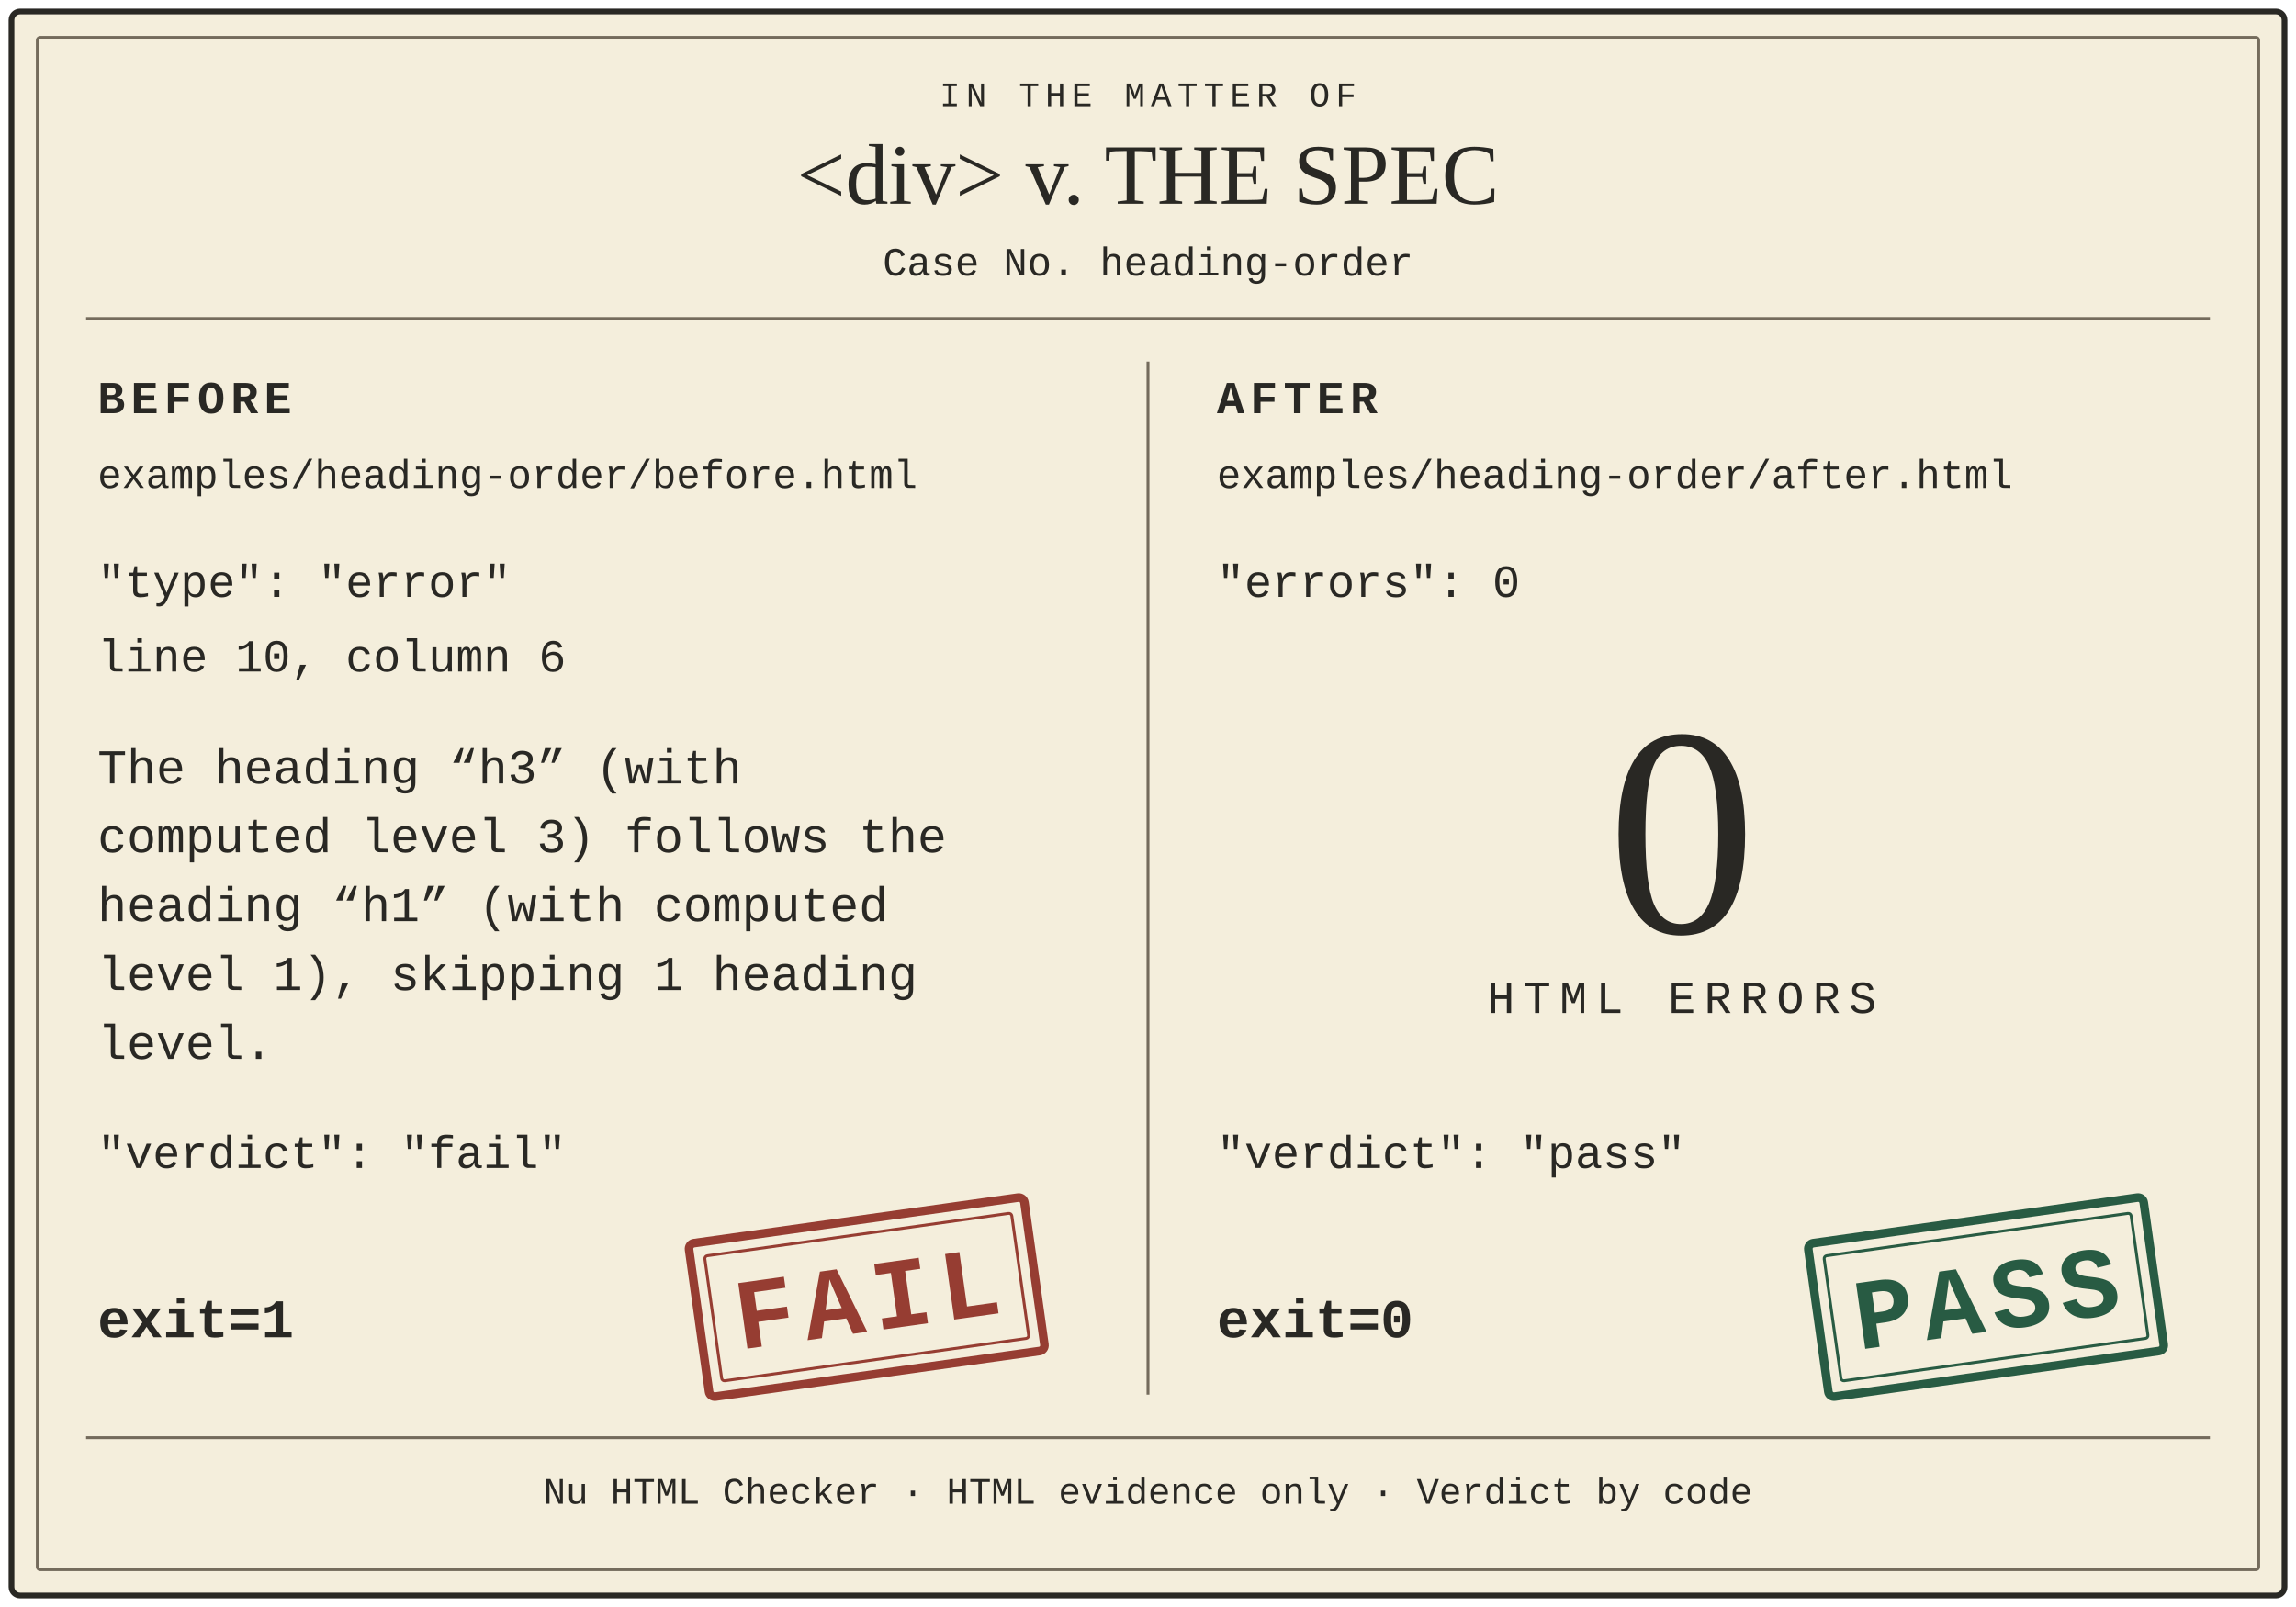
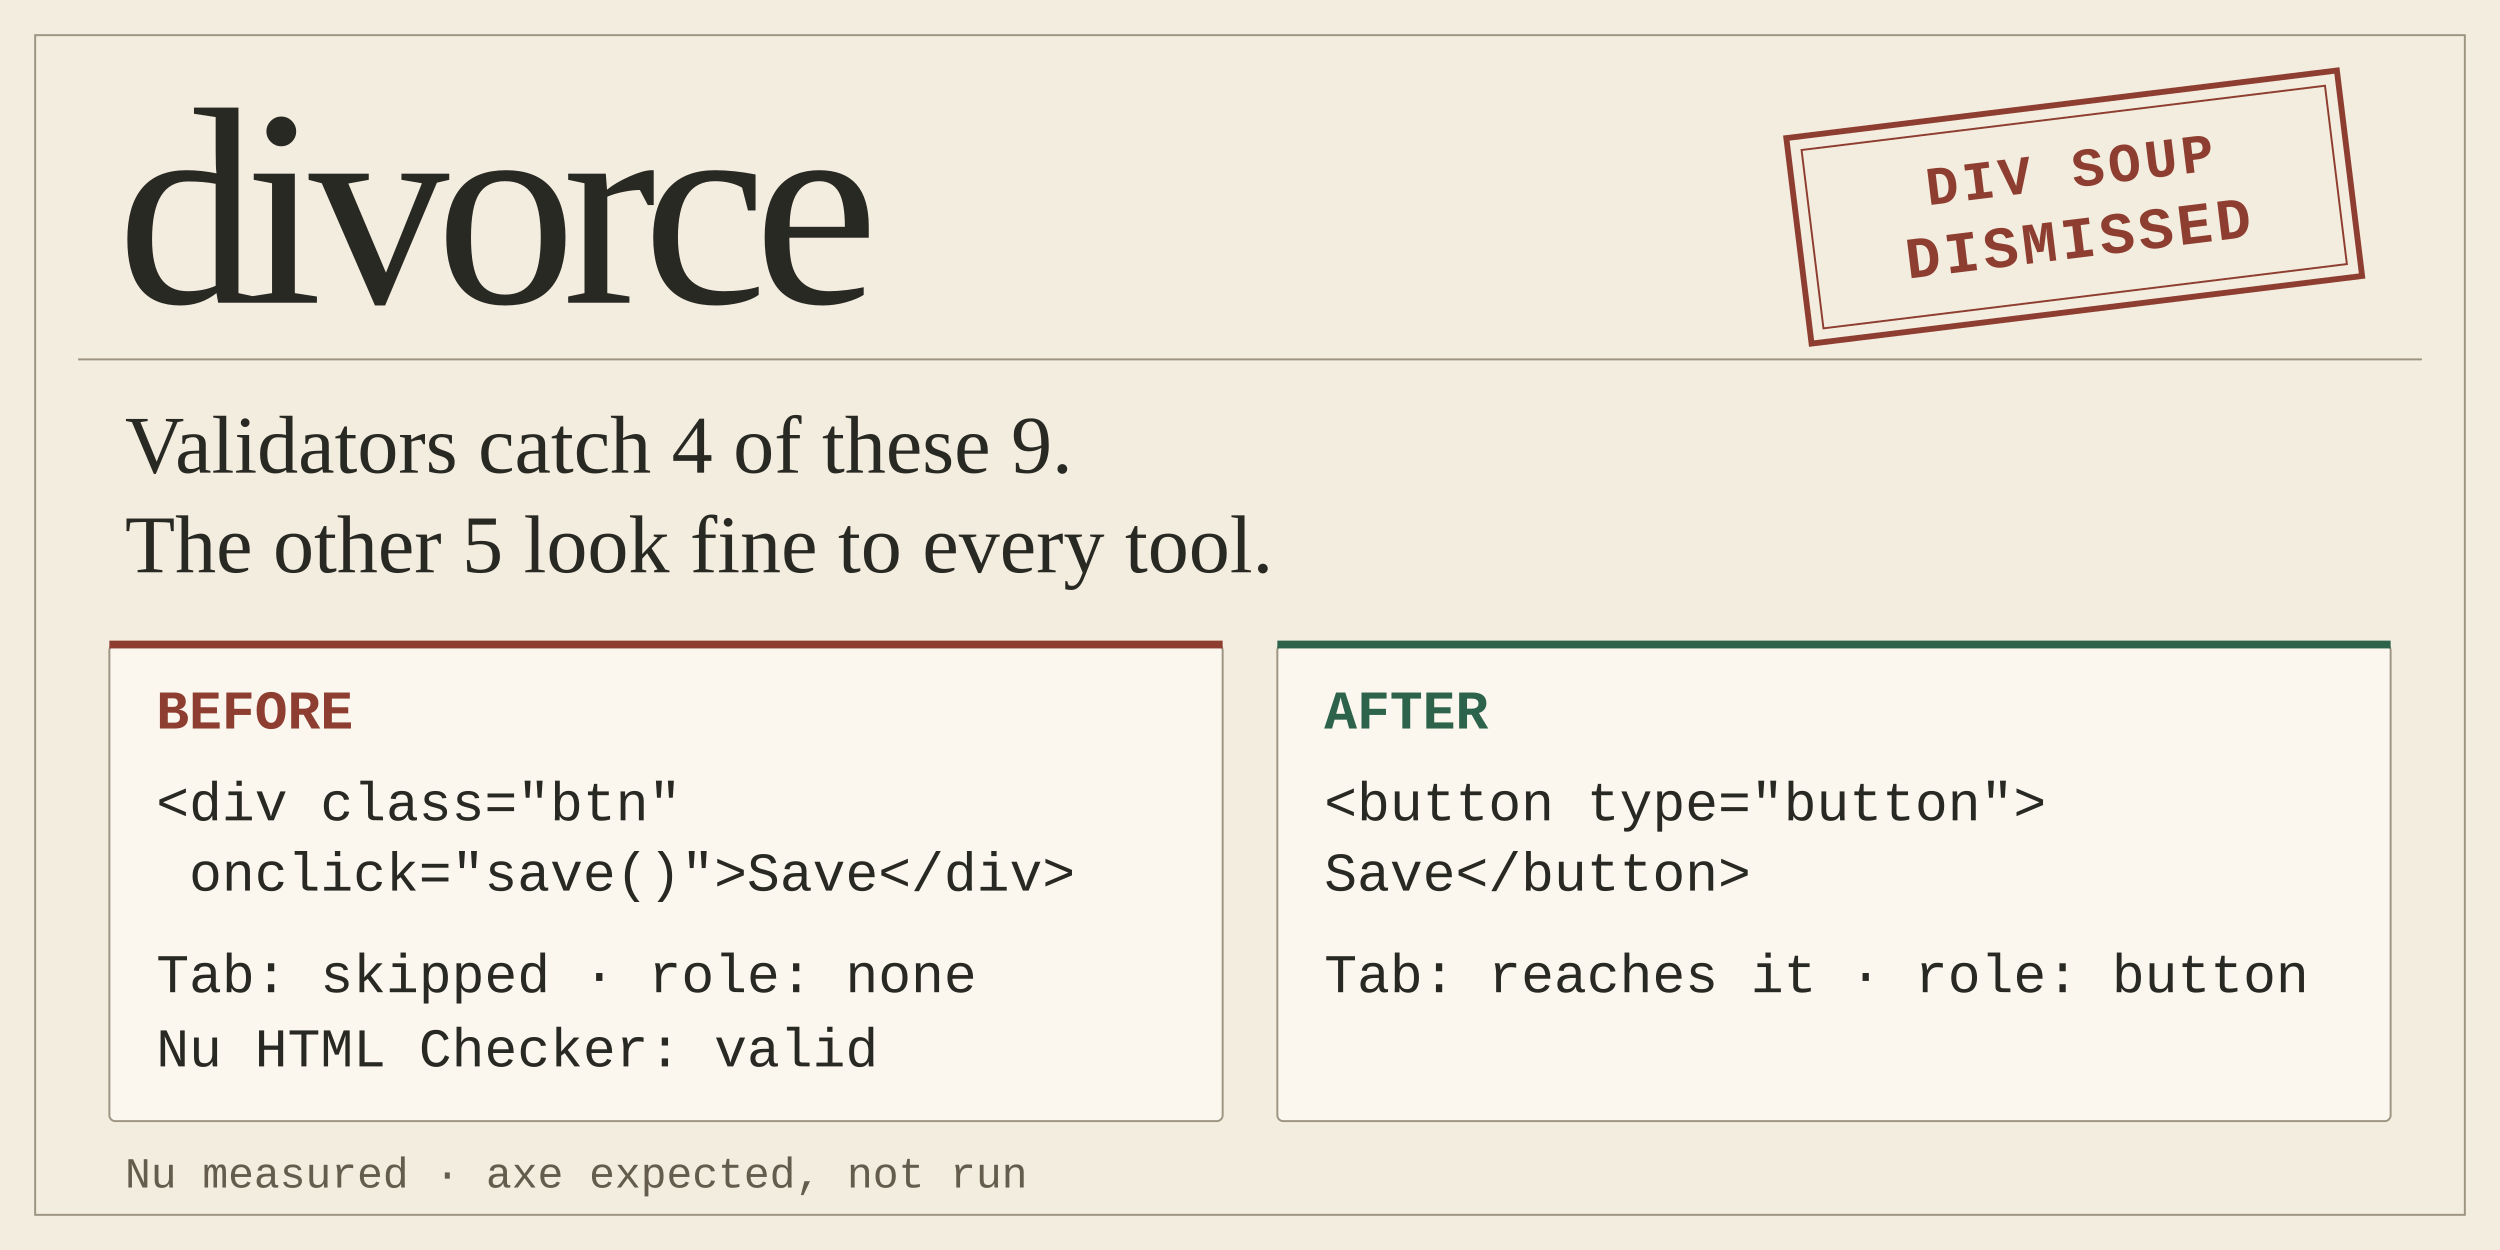
- <svg xmlns="http://www.w3.org/2000/svg" width="800" height="560" viewBox="0 0 800 560" role="img" aria-labelledby="title desc">
-   <rect x="4" y="4" width="792" height="552" rx="3" fill="#F4EEDC" stroke="#292824" stroke-width="2" />
-   <rect x="13" y="13" width="774" height="534" rx="1" fill="none" stroke="#746B5C" />
-   <g fill="#292824" font-family="'Courier New', Courier, 'Nimbus Mono PS', monospace">
-     <text x="400" y="37" text-anchor="middle" font-size="12" letter-spacing="2">IN THE MATTER OF</text>
-     <text x="400" y="71" text-anchor="middle" font-family="Georgia, 'Times New Roman', serif" font-size="30">&lt;div&gt; v. THE SPEC</text>
-     <text x="400" y="96" text-anchor="middle" font-size="14">Case No. heading-order</text>
-     <path d="M30 111H770M400 126V486M30 501H770" fill="none" stroke="#746B5C" />
-     <text x="34" y="144" font-size="16" font-weight="bold" letter-spacing="2">BEFORE</text>
-     <text x="424" y="144" font-size="16" font-weight="bold" letter-spacing="2">AFTER</text>
-     <text x="34" y="170" font-size="14">examples/heading-order/before.html</text>
-     <text x="424" y="170" font-size="14">examples/heading-order/after.html</text>
-     <text x="34" y="208" font-size="16">"type": "error"</text>
-     <text x="34" y="234" font-size="16">line 10, column 6</text>
-     <text x="34" y="273" font-size="17">
-       <tspan x="34">The heading “h3” (with </tspan>
-       <tspan x="34" dy="24">computed level 3) follows the </tspan>
-       <tspan x="34" dy="24">heading “h1” (with computed </tspan>
-       <tspan x="34" dy="24">level 1), skipping 1 heading </tspan>
-       <tspan x="34" dy="24">level.</tspan>
+ <svg xmlns="http://www.w3.org/2000/svg" width="1280" height="640" viewBox="0 0 1280 640" role="img" aria-labelledby="title desc">
+   <rect width="1280" height="640" fill="#F3EDDF" />
+   <rect x="18" y="18" width="1244" height="604" fill="none" stroke="#9D9482" />
+   <path d="M40 184H1240" stroke="#9D9482" />
+   <g fill="#292923" font-family="Georgia, 'Times New Roman', serif">
+     <text x="60" y="155" font-size="144" letter-spacing="-7">divorce</text>
+     <text x="64" y="242" font-size="42">Validators catch 4 of these 9.</text>
+     <text x="64" y="293" font-size="42">The other 5 look fine to every tool.</text>
+   </g>
+   <g transform="rotate(-7 1062 106)" stroke="#8E3E30" fill="none">
+     <rect x="920" y="53" width="284" height="106" stroke-width="3" />
+     <rect x="927" y="60" width="270" height="92" />
+     <text x="1062" y="96" fill="#8E3E30" stroke="none" text-anchor="middle" font-family="'Courier New', Courier, monospace" font-size="28" font-weight="bold" letter-spacing="2">DIV SOUP</text>
+     <text x="1062" y="132" fill="#8E3E30" stroke="none" text-anchor="middle" font-family="'Courier New', Courier, monospace" font-size="30" font-weight="bold" letter-spacing="2">DISMISSED</text>
+   </g>
+   <rect x="56" y="330" width="570" height="244" rx="3" fill="#FBF7EF" stroke="#9D9482" />
+   <rect x="654" y="330" width="570" height="244" rx="3" fill="#FBF7EF" stroke="#9D9482" />
+   <path d="M56 330H626" stroke="#8E3E30" stroke-width="4" />
+   <path d="M654 330H1224" stroke="#2D624B" stroke-width="4" />
+   <g font-family="'Courier New', Courier, monospace" font-size="28" fill="#292923">
+     <text x="80" y="373" fill="#8E3E30" font-weight="bold">BEFORE</text>
+     <text x="678" y="373" fill="#2D624B" font-weight="bold">AFTER</text>
+     <text xml:space="preserve" x="80" y="420">
+       <tspan x="80">&lt;div class="btn"</tspan>
+       <tspan x="80" dy="36"> onclick="save()"&gt;Save&lt;/div&gt;</tspan>
    </text>
-     <text x="34" y="407" font-size="16">"verdict": "fail"</text>
-     <text x="34" y="466" font-size="19" font-weight="bold">exit=1</text>
-     <text x="424" y="208" font-size="16">"errors": 0</text>
-     <text x="586" y="325" text-anchor="middle" font-family="Georgia, 'Times New Roman', serif" font-size="104">0</text>
-     <text x="586" y="353" text-anchor="middle" font-size="16" letter-spacing="3">HTML ERRORS</text>
-     <text x="424" y="407" font-size="16">"verdict": "pass"</text>
-     <text x="424" y="466" font-size="19" font-weight="bold">exit=0</text>
-     <text x="400" y="524" text-anchor="middle" font-size="13">Nu HTML Checker · HTML evidence only · Verdict by code</text>
+     <text x="678" y="420">
+       <tspan x="678">&lt;button type="button"&gt;</tspan>
+       <tspan x="678" dy="36">Save&lt;/button&gt;</tspan>
+     </text>
+     <text x="80" y="508" font-size="28">Tab: skipped · role: none</text>
+     <text x="80" y="546" font-size="28">Nu HTML Checker: valid</text>
+     <text x="678" y="508" font-size="28">Tab: reaches it · role: button</text>
  </g>
-   <g transform="rotate(-8 302 452)" fill="none" stroke="#963D32">
-     <rect x="243" y="425" width="118" height="54" rx="2" stroke-width="3" />
-     <rect x="248" y="430" width="108" height="44" rx="1" stroke-width="1" />
-     <text x="302" y="464" text-anchor="middle" fill="#963D32" stroke="none" font-family="'Courier New', Courier, 'Nimbus Mono PS', monospace" font-size="35" font-weight="bold" letter-spacing="3">FAIL</text>
-   </g>
-   <g transform="rotate(-8 692 452)" fill="none" stroke="#285B43">
-     <rect x="633" y="425" width="118" height="54" rx="2" stroke-width="3" />
-     <rect x="638" y="430" width="108" height="44" rx="1" stroke-width="1" />
-     <text x="692" y="464" text-anchor="middle" fill="#285B43" stroke="none" font-family="'Courier New', Courier, 'Nimbus Mono PS', monospace" font-size="35" font-weight="bold" letter-spacing="3">PASS</text>
-   </g>
+   <text x="64" y="608" fill="#645C4D" font-family="'Courier New', Courier, monospace" font-size="22">Nu measured · axe expected, not run</text>
</svg>
